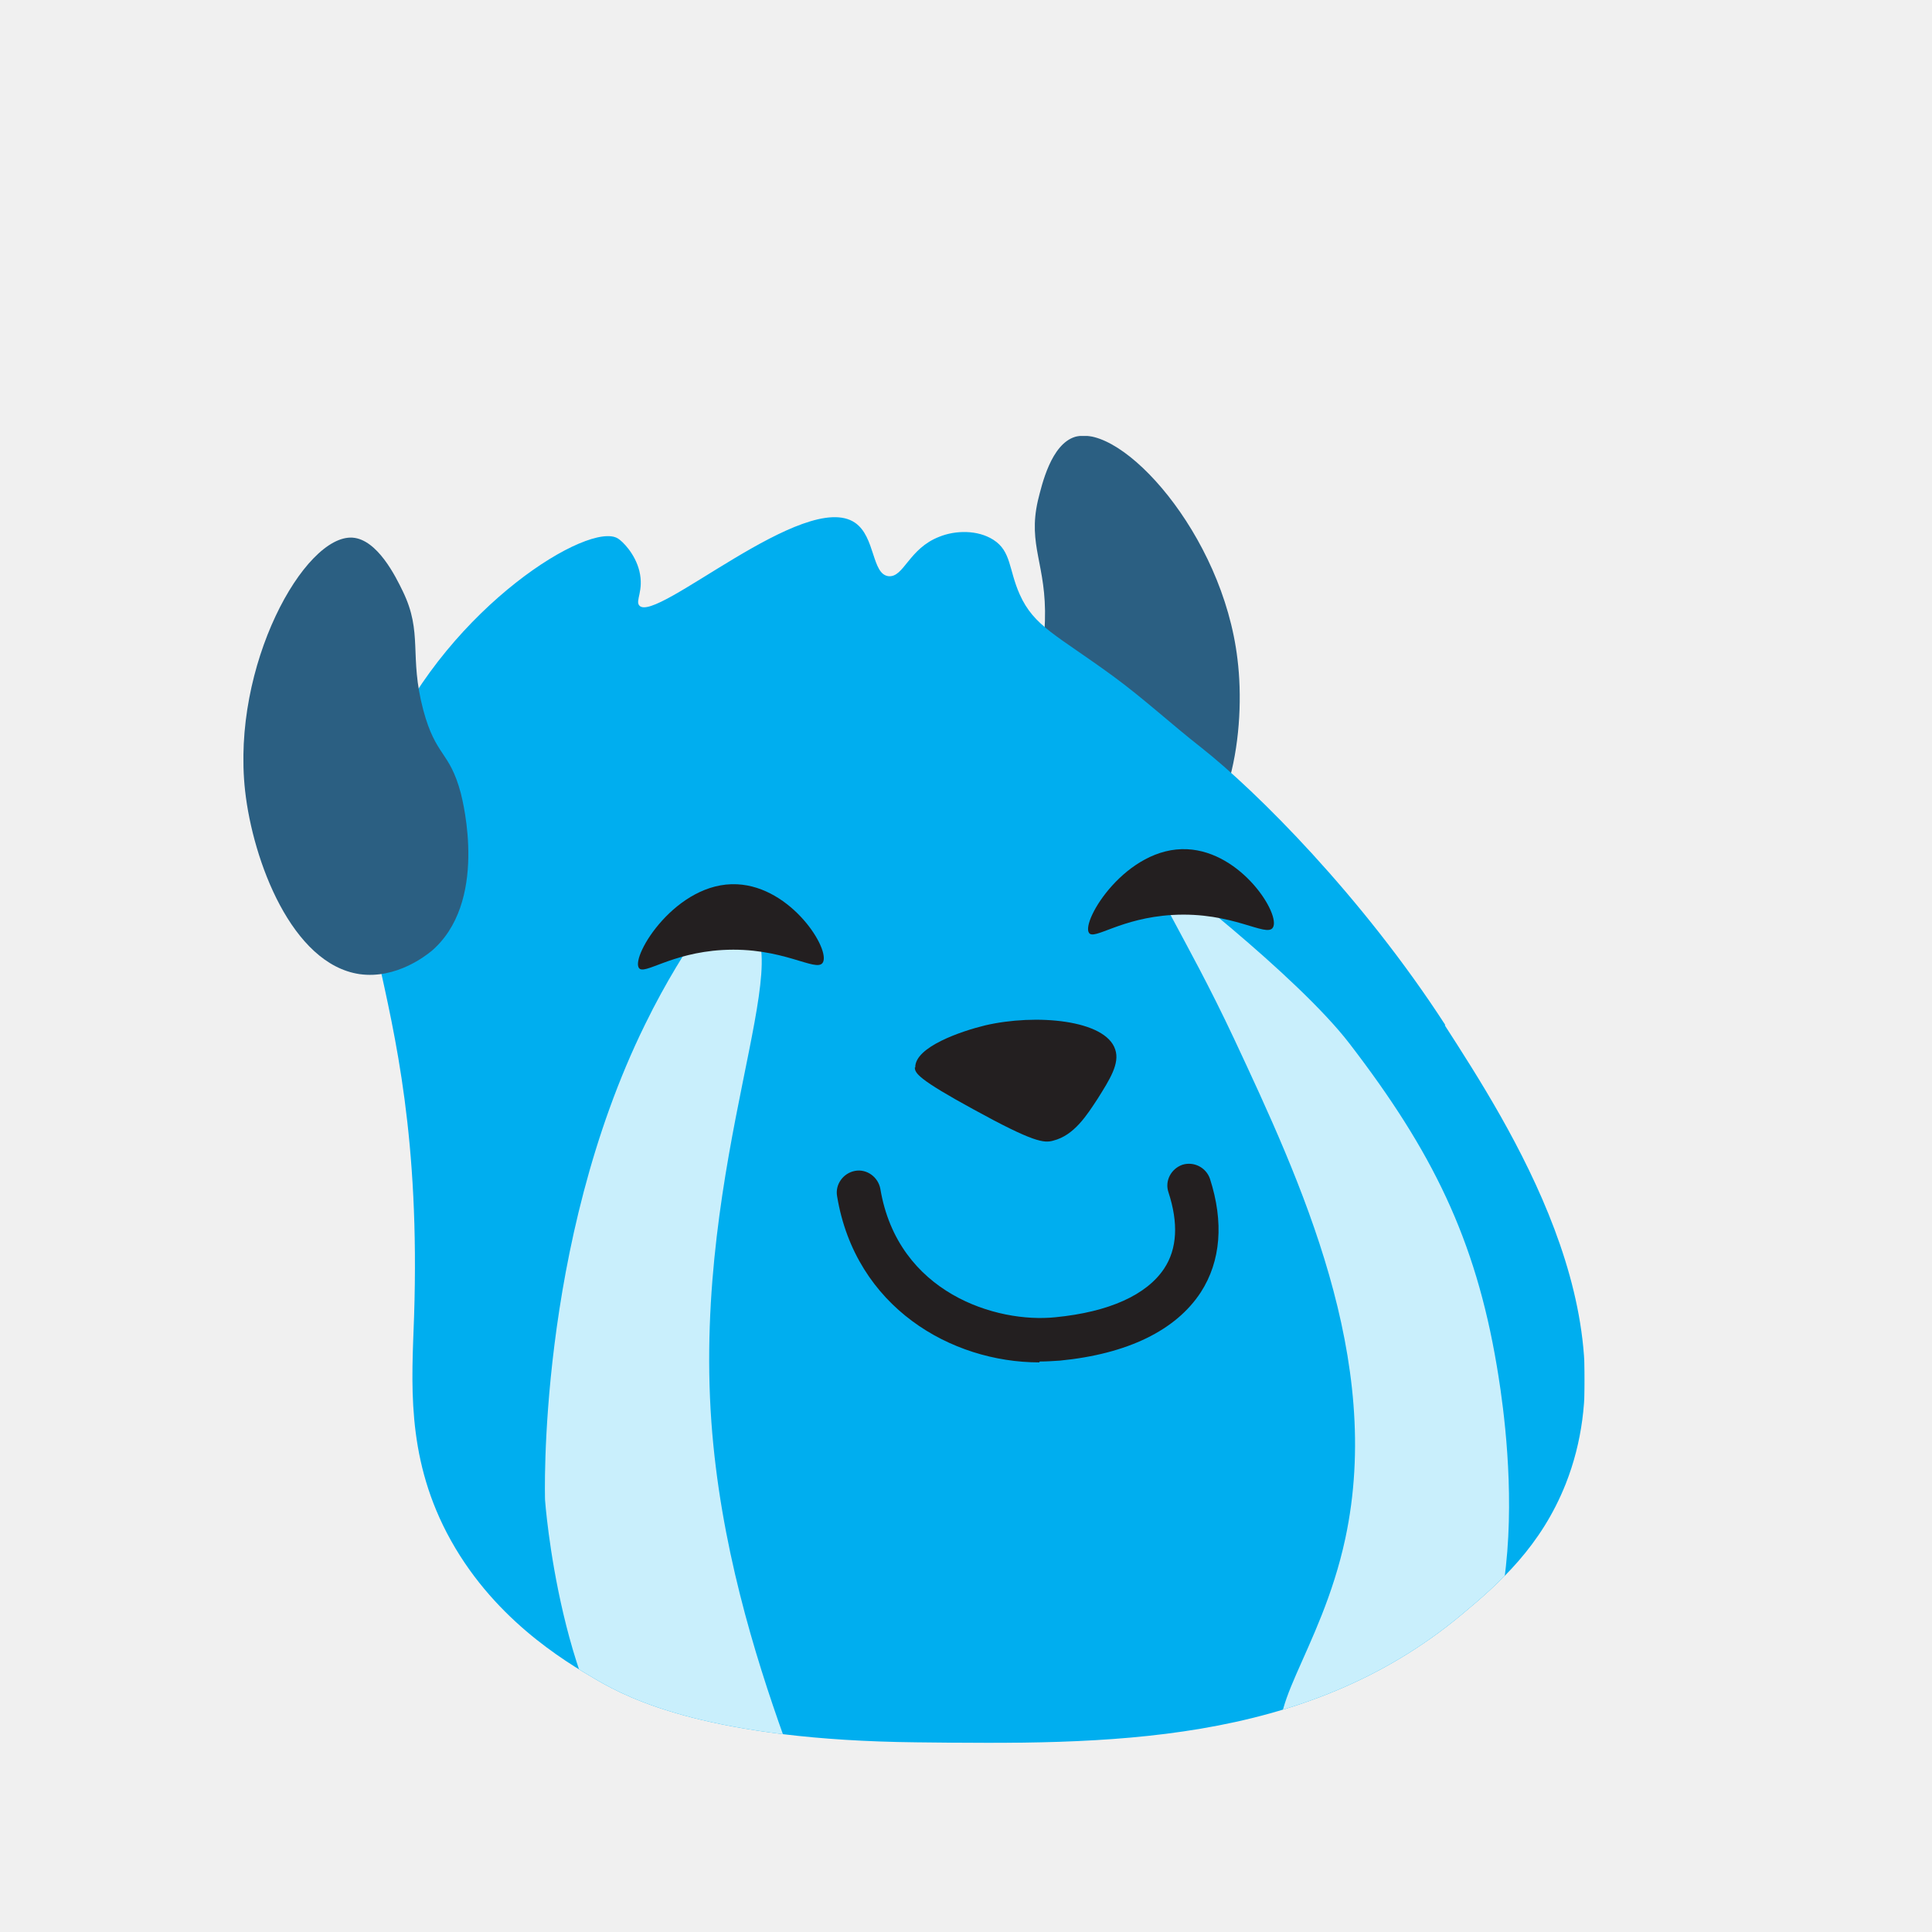
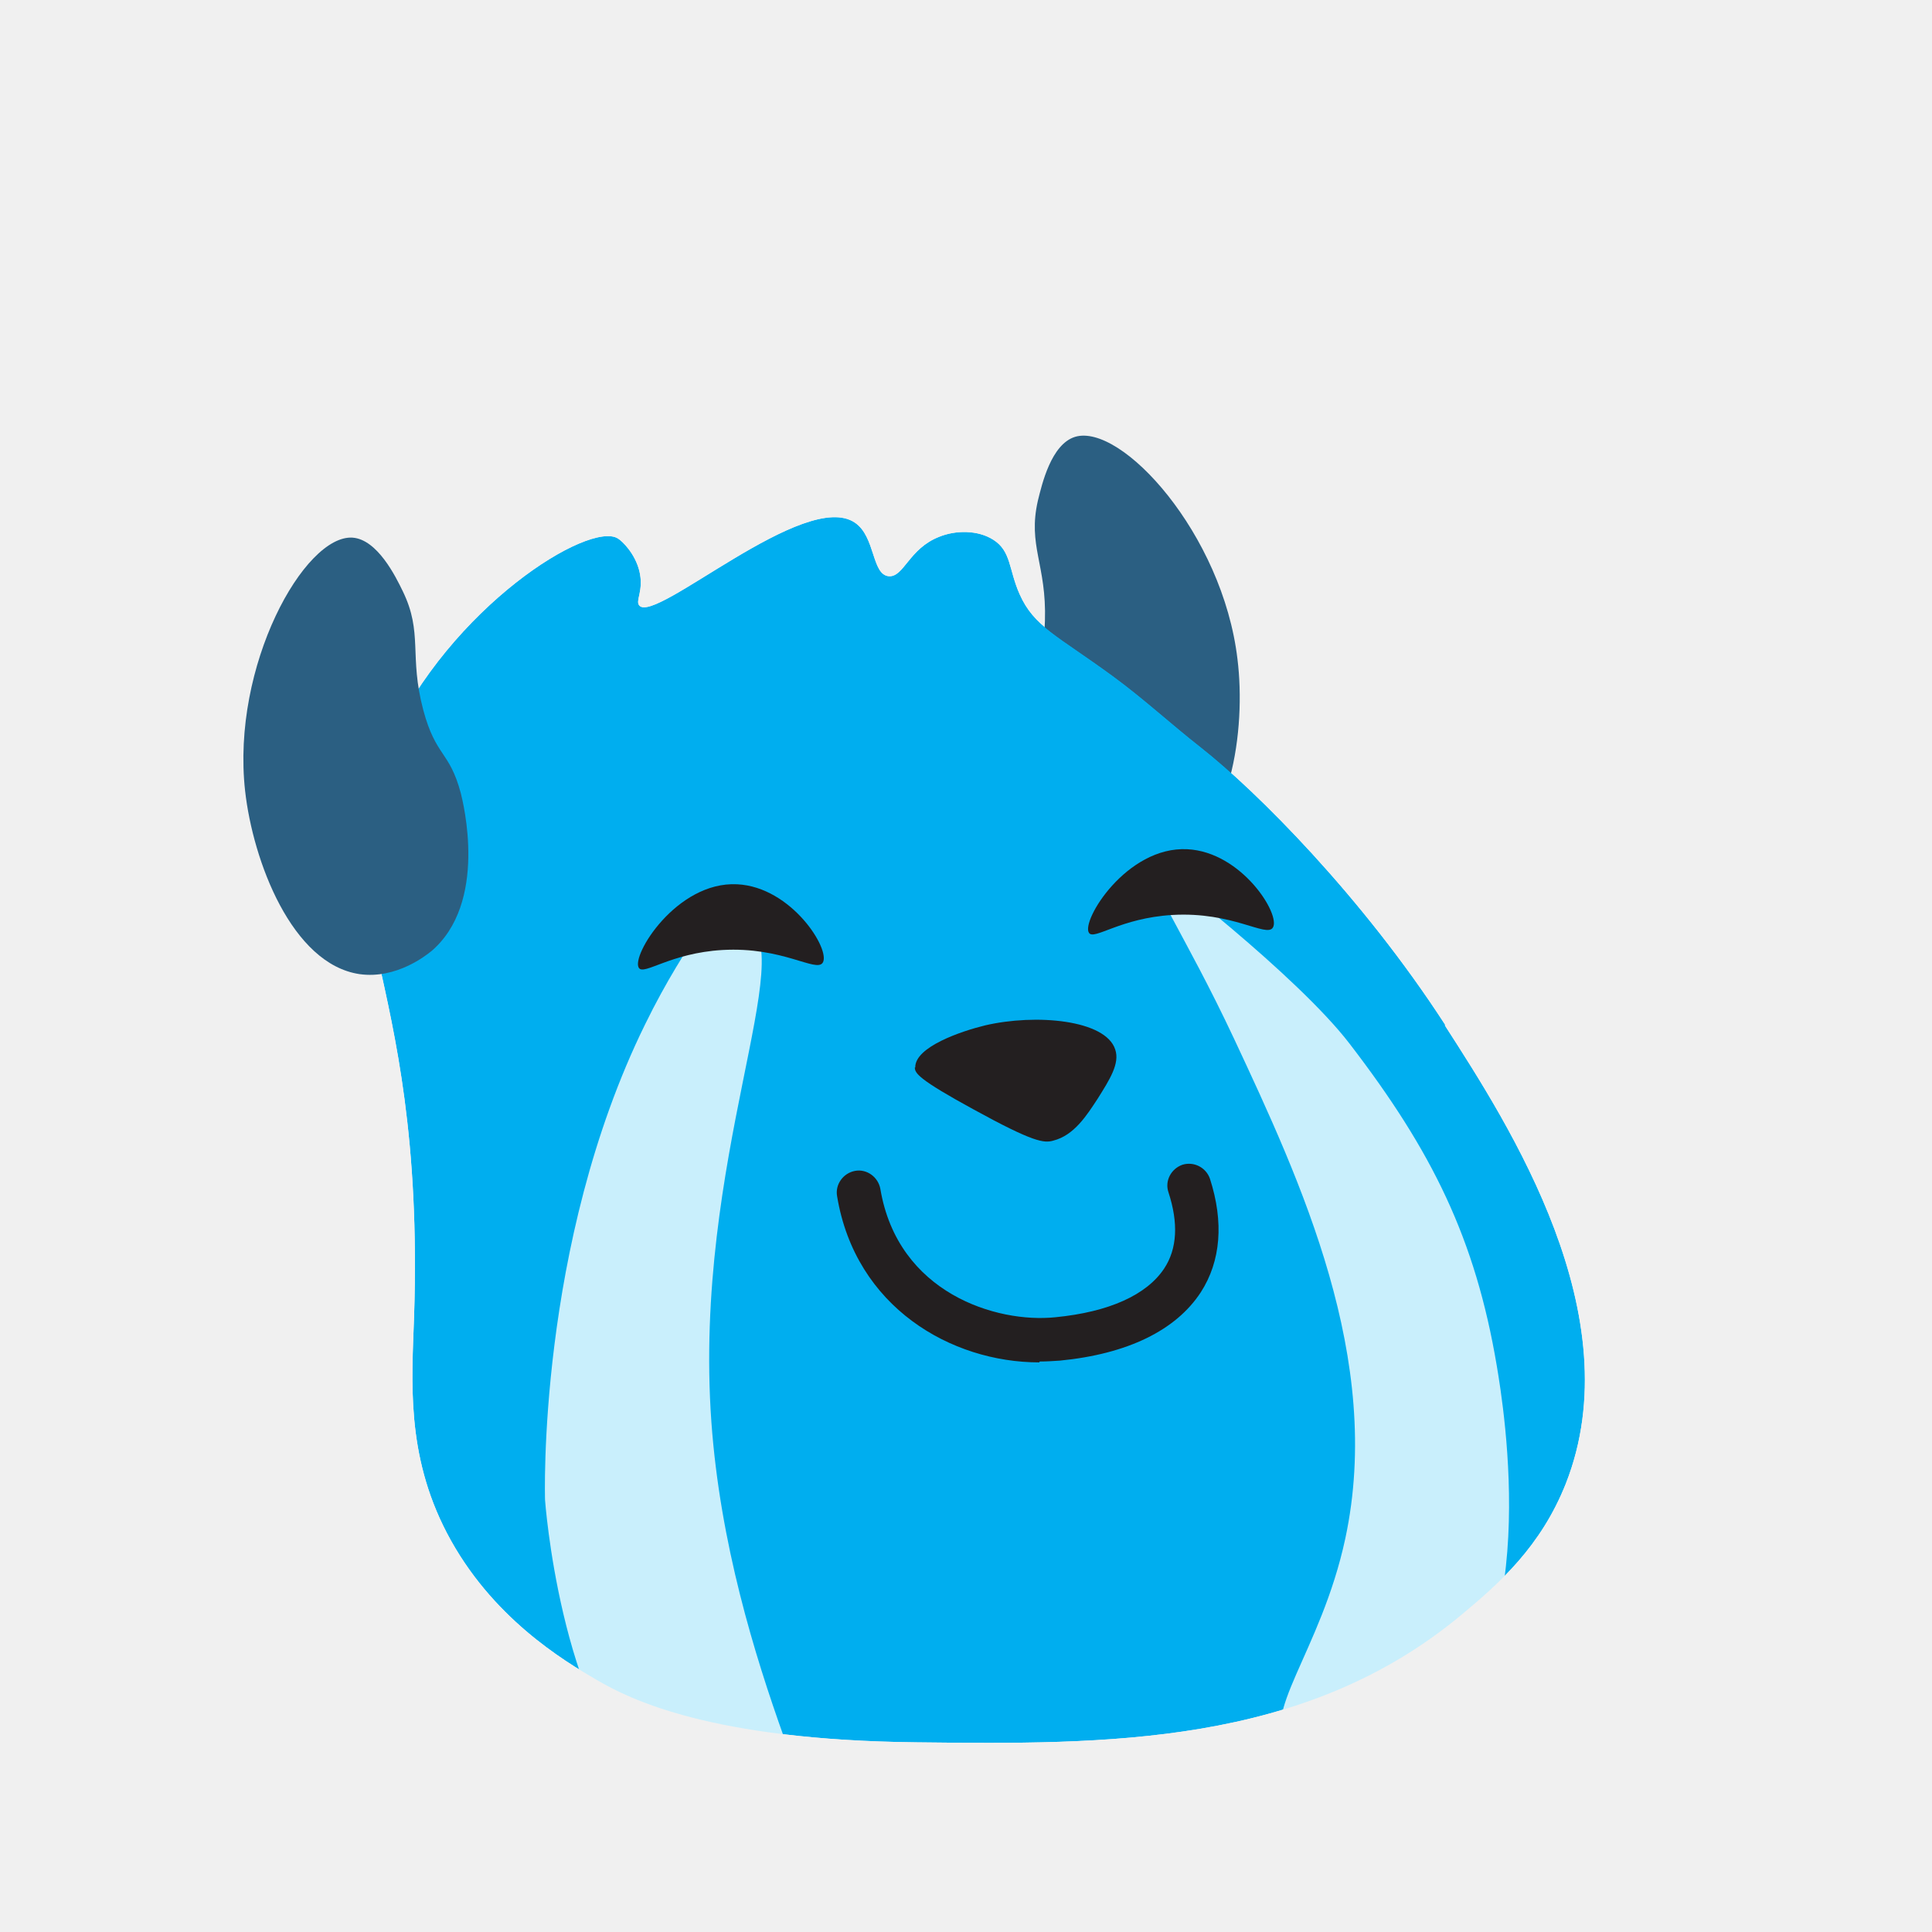
<svg xmlns="http://www.w3.org/2000/svg" width="256" height="256" viewBox="0 0 256 256" fill="none">
-   <mask id="mask0_1_105" style="mask-type:luminance" maskUnits="userSpaceOnUse" x="32" y="57" width="178" height="174">
-     <path d="M209.96 57.769H32.247V230.983H209.96V57.769Z" fill="white" />
+   <path d="M144.822 113.688C145.458 114.035 150.144 116.242 154.714 114.443C163.16 111.132 165.127 96.616 163.97 87.326C162.004 70.718 148.582 56.027 142.45 57.885C139.269 58.872 138.054 64.214 137.533 66.305C136.144 72.344 138.69 74.782 138.459 82.273C138.285 88.776 136.319 88.312 136.087 94.119C136.087 95.338 135.798 109.158 144.764 113.688H144.822Z" fill="#2B5F82" />
+   <mask id="mask1_1_105" style="mask-type:luminance" maskUnits="userSpaceOnUse" x="48" y="68" width="163" height="163">
+     <path d="M191.449 135.869C200.011 149.166 216.266 174.309 207.472 196.607C204.176 204.911 198.68 209.789 193.647 213.97C172.763 231.389 146.5 231.157 121.451 230.867C94.146 230.577 83.386 225.118 79.105 222.621C74.709 220.066 65.048 214.317 59.205 203.111C53.767 192.659 54.577 182.961 54.866 174.484C56.428 127.218 41.619 119.901 51.395 98.532C59.726 80.299 78.122 68.976 81.882 71.356C82.46 71.705 84.138 73.331 84.717 75.654C85.353 78.267 84.138 79.602 84.717 80.241C86.857 82.68 106.699 64.737 113.295 69.266C116.013 71.124 115.492 76.118 117.749 76.35C119.773 76.524 120.41 72.692 124.459 71.124C126.599 70.254 129.55 70.195 131.633 71.53C134.004 73.041 133.657 75.48 135.104 78.731C137.013 83.028 140.02 84.131 147.483 89.59C151.532 92.551 155.235 95.977 159.168 99.055C166.399 104.745 180.458 118.739 191.506 135.811L191.449 135.869Z" fill="white" />
  </mask>
-   <g mask="url(#mask0_1_105)">
-     <path d="M144.822 113.688C145.458 114.035 150.144 116.242 154.714 114.443C163.16 111.132 165.127 96.616 163.97 87.326C162.004 70.718 148.582 56.027 142.45 57.885C139.269 58.872 138.054 64.214 137.533 66.305C136.144 72.344 138.69 74.782 138.459 82.273C138.285 88.776 136.319 88.312 136.087 94.119C136.087 95.338 135.798 109.158 144.764 113.688H144.822Z" fill="#2B5F82" />
+   <g mask="url(#mask1_1_105)">
    <path d="M191.449 135.869C200.011 149.166 216.266 174.309 207.472 196.607C204.176 204.911 198.68 209.789 193.647 213.97C172.763 231.389 146.5 231.157 121.451 230.867C94.146 230.577 83.386 225.118 79.105 222.621C74.709 220.066 65.048 214.317 59.205 203.111C53.767 192.659 54.577 182.961 54.866 174.484C56.428 127.218 41.619 119.901 51.395 98.532C59.726 80.299 78.122 68.976 81.882 71.356C82.46 71.705 84.138 73.331 84.717 75.654C85.353 78.267 84.138 79.602 84.717 80.241C86.857 82.68 106.699 64.737 113.295 69.266C116.013 71.124 115.492 76.118 117.749 76.35C119.773 76.524 120.41 72.692 124.459 71.124C126.599 70.254 129.55 70.195 131.633 71.53C134.004 73.041 133.657 75.48 135.104 78.731C137.013 83.028 140.02 84.131 147.483 89.59C151.532 92.551 155.235 95.977 159.168 99.055C166.399 104.745 180.458 118.739 191.506 135.811L191.449 135.869Z" fill="#00AEEF" />
-     <mask id="mask1_1_105" style="mask-type:luminance" maskUnits="userSpaceOnUse" x="48" y="68" width="163" height="163">
-       <path d="M191.449 135.869C200.011 149.166 216.266 174.309 207.472 196.607C204.176 204.911 198.68 209.789 193.647 213.97C172.763 231.389 146.5 231.157 121.451 230.867C94.146 230.577 83.386 225.118 79.105 222.621C74.709 220.066 65.048 214.317 59.205 203.111C53.767 192.659 54.577 182.961 54.866 174.484C56.428 127.218 41.619 119.901 51.395 98.532C59.726 80.299 78.122 68.976 81.882 71.356C82.46 71.705 84.138 73.331 84.717 75.654C85.353 78.267 84.138 79.602 84.717 80.241C86.857 82.68 106.699 64.737 113.295 69.266C116.013 71.124 115.492 76.118 117.749 76.35C119.773 76.524 120.41 72.692 124.459 71.124C126.599 70.254 129.55 70.195 131.633 71.53C134.004 73.041 133.657 75.48 135.104 78.731C137.013 83.028 140.02 84.131 147.483 89.59C151.532 92.551 155.235 95.977 159.168 99.055C166.399 104.745 180.458 118.739 191.506 135.811L191.449 135.869Z" fill="white" />
-     </mask>
-     <g mask="url(#mask1_1_105)">
-       <path d="M72.221 198.756C72.221 198.756 74.188 226.222 85.758 237.08C85.874 237.196 85.989 237.312 85.989 237.312C92.353 243.119 97.675 240.971 104.385 244.977C108.204 247.241 108.724 249.274 109.476 248.868C112.542 247.474 96.576 220.647 94.262 188.419C91.774 153.58 106.237 125.765 98.774 122.107C96.807 121.178 94.32 122.281 92.758 123.21C91.138 125.591 88.303 129.946 85.469 135.753C71.122 164.96 72.221 198.756 72.221 198.756Z" fill="#C9EFFC" />
-       <path d="M188.499 230.518C182.771 234.293 173.921 235.57 170.739 231.912C166.689 227.325 175.019 218.963 178.259 203.866C183.35 180.117 172.358 156.541 163.507 137.612C156.913 123.559 151.822 116.649 152.805 114.849C152.921 114.617 171.896 129.249 178.837 138.308C189.771 152.534 195.498 164.148 198.333 180.987C199.201 186.155 204.812 219.66 188.44 230.46L188.499 230.518Z" fill="#C9EFFC" />
-     </g>
-     <path d="M57.123 126.056C56.544 126.52 52.552 129.772 47.635 129.076C38.669 127.74 33.52 114.094 32.479 104.803C30.628 88.196 40.346 70.834 46.71 71.24C50.007 71.473 52.437 76.409 53.362 78.325C56.081 83.9 54.172 86.861 56.081 94.061C57.759 100.332 59.552 99.461 61.056 105.093C61.345 106.255 64.759 119.668 57.065 126.114L57.123 126.056Z" fill="#2B5F82" />
-     <path d="M121.22 141.444C121.22 142.198 121.682 143.012 129.029 147.018C136.954 151.373 138.343 151.489 139.558 151.14C142.335 150.444 144.012 147.773 145.458 145.566C147.021 143.069 148.409 140.921 147.772 139.063C146.5 135.115 137.244 134.301 130.533 135.869C127.409 136.624 121.22 138.714 121.277 141.444H121.22Z" fill="#231F20" />
-     <path d="M137.706 180.523C126.021 180.523 113.352 173.206 110.922 158.515C110.633 156.947 111.732 155.438 113.295 155.148C114.856 154.858 116.361 155.96 116.65 157.528C118.963 171.348 132.038 175.354 139.847 174.542C146.962 173.845 151.937 171.581 154.252 168.096C155.987 165.483 156.161 162.057 154.83 157.992C154.309 156.483 155.177 154.857 156.681 154.335C158.185 153.87 159.805 154.683 160.326 156.193C162.177 161.941 161.772 167.11 159.111 171.232C155.813 176.283 149.392 179.419 140.425 180.291C139.558 180.348 138.632 180.407 137.764 180.407L137.706 180.523Z" fill="#231F20" />
-     <path d="M97.675 117.171C104.906 117.52 110.113 125.881 109.014 127.565C108.145 128.901 103.691 125.417 95.708 125.881C88.824 126.289 85.353 129.249 84.659 128.262C83.559 126.695 89.634 116.765 97.675 117.171Z" fill="#231F20" />
-     <path d="M157.318 112.526C164.549 112.875 169.756 121.236 168.656 122.92C167.788 124.256 163.334 120.772 155.351 121.236C148.466 121.642 144.995 124.604 144.301 123.617C143.202 122.049 149.276 112.12 157.318 112.526Z" fill="#231F20" />
+     <path d="M72.221 198.756C72.221 198.756 74.188 226.222 85.758 237.08C85.874 237.196 85.989 237.312 85.989 237.312C92.353 243.119 97.675 240.971 104.385 244.977C108.204 247.241 108.724 249.274 109.476 248.868C112.542 247.474 96.576 220.647 94.262 188.419C91.774 153.58 106.237 125.765 98.774 122.107C96.807 121.178 94.32 122.281 92.758 123.21C91.138 125.591 88.303 129.946 85.469 135.753C71.122 164.96 72.221 198.756 72.221 198.756Z" fill="#C9EFFC" />
+     <path d="M188.499 230.518C182.771 234.293 173.921 235.57 170.739 231.912C166.689 227.325 175.019 218.963 178.259 203.866C183.35 180.117 172.358 156.541 163.507 137.612C156.913 123.559 151.822 116.649 152.805 114.849C152.921 114.617 171.896 129.249 178.837 138.308C189.771 152.534 195.498 164.148 198.333 180.987C199.201 186.155 204.812 219.66 188.44 230.46L188.499 230.518Z" fill="#C9EFFC" />
  </g>
+   <path d="M57.123 126.056C56.544 126.52 52.552 129.772 47.635 129.076C38.669 127.74 33.52 114.094 32.479 104.803C30.628 88.196 40.346 70.834 46.71 71.24C50.007 71.473 52.437 76.409 53.362 78.325C56.081 83.9 54.172 86.861 56.081 94.061C57.759 100.332 59.552 99.461 61.056 105.093C61.345 106.255 64.759 119.668 57.065 126.114L57.123 126.056Z" fill="#2B5F82" />
+   <path d="M121.22 141.444C121.22 142.198 121.682 143.012 129.029 147.018C136.954 151.373 138.343 151.489 139.558 151.14C142.335 150.444 144.012 147.773 145.458 145.566C147.021 143.069 148.409 140.921 147.772 139.063C146.5 135.115 137.244 134.301 130.533 135.869C127.409 136.624 121.22 138.714 121.277 141.444H121.22Z" fill="#231F20" />
+   <path d="M137.706 180.523C126.021 180.523 113.352 173.206 110.922 158.515C110.633 156.947 111.732 155.438 113.295 155.148C114.856 154.858 116.361 155.96 116.65 157.528C118.963 171.348 132.038 175.354 139.847 174.542C146.962 173.845 151.937 171.581 154.252 168.096C155.987 165.483 156.161 162.057 154.83 157.992C154.309 156.483 155.177 154.857 156.681 154.335C158.185 153.87 159.805 154.683 160.326 156.193C162.177 161.941 161.772 167.11 159.111 171.232C155.813 176.283 149.392 179.419 140.425 180.291C139.558 180.348 138.632 180.407 137.764 180.407L137.706 180.523Z" fill="#231F20" />
+   <path d="M97.675 117.171C104.906 117.52 110.113 125.881 109.014 127.565C108.145 128.901 103.691 125.417 95.708 125.881C88.824 126.289 85.353 129.249 84.659 128.262C83.559 126.695 89.634 116.765 97.675 117.171Z" fill="#231F20" />
+   <path d="M157.318 112.526C164.549 112.875 169.756 121.236 168.656 122.92C167.788 124.256 163.334 120.772 155.351 121.236C148.466 121.642 144.995 124.604 144.301 123.617C143.202 122.049 149.276 112.12 157.318 112.526Z" fill="#231F20" />
</svg>
